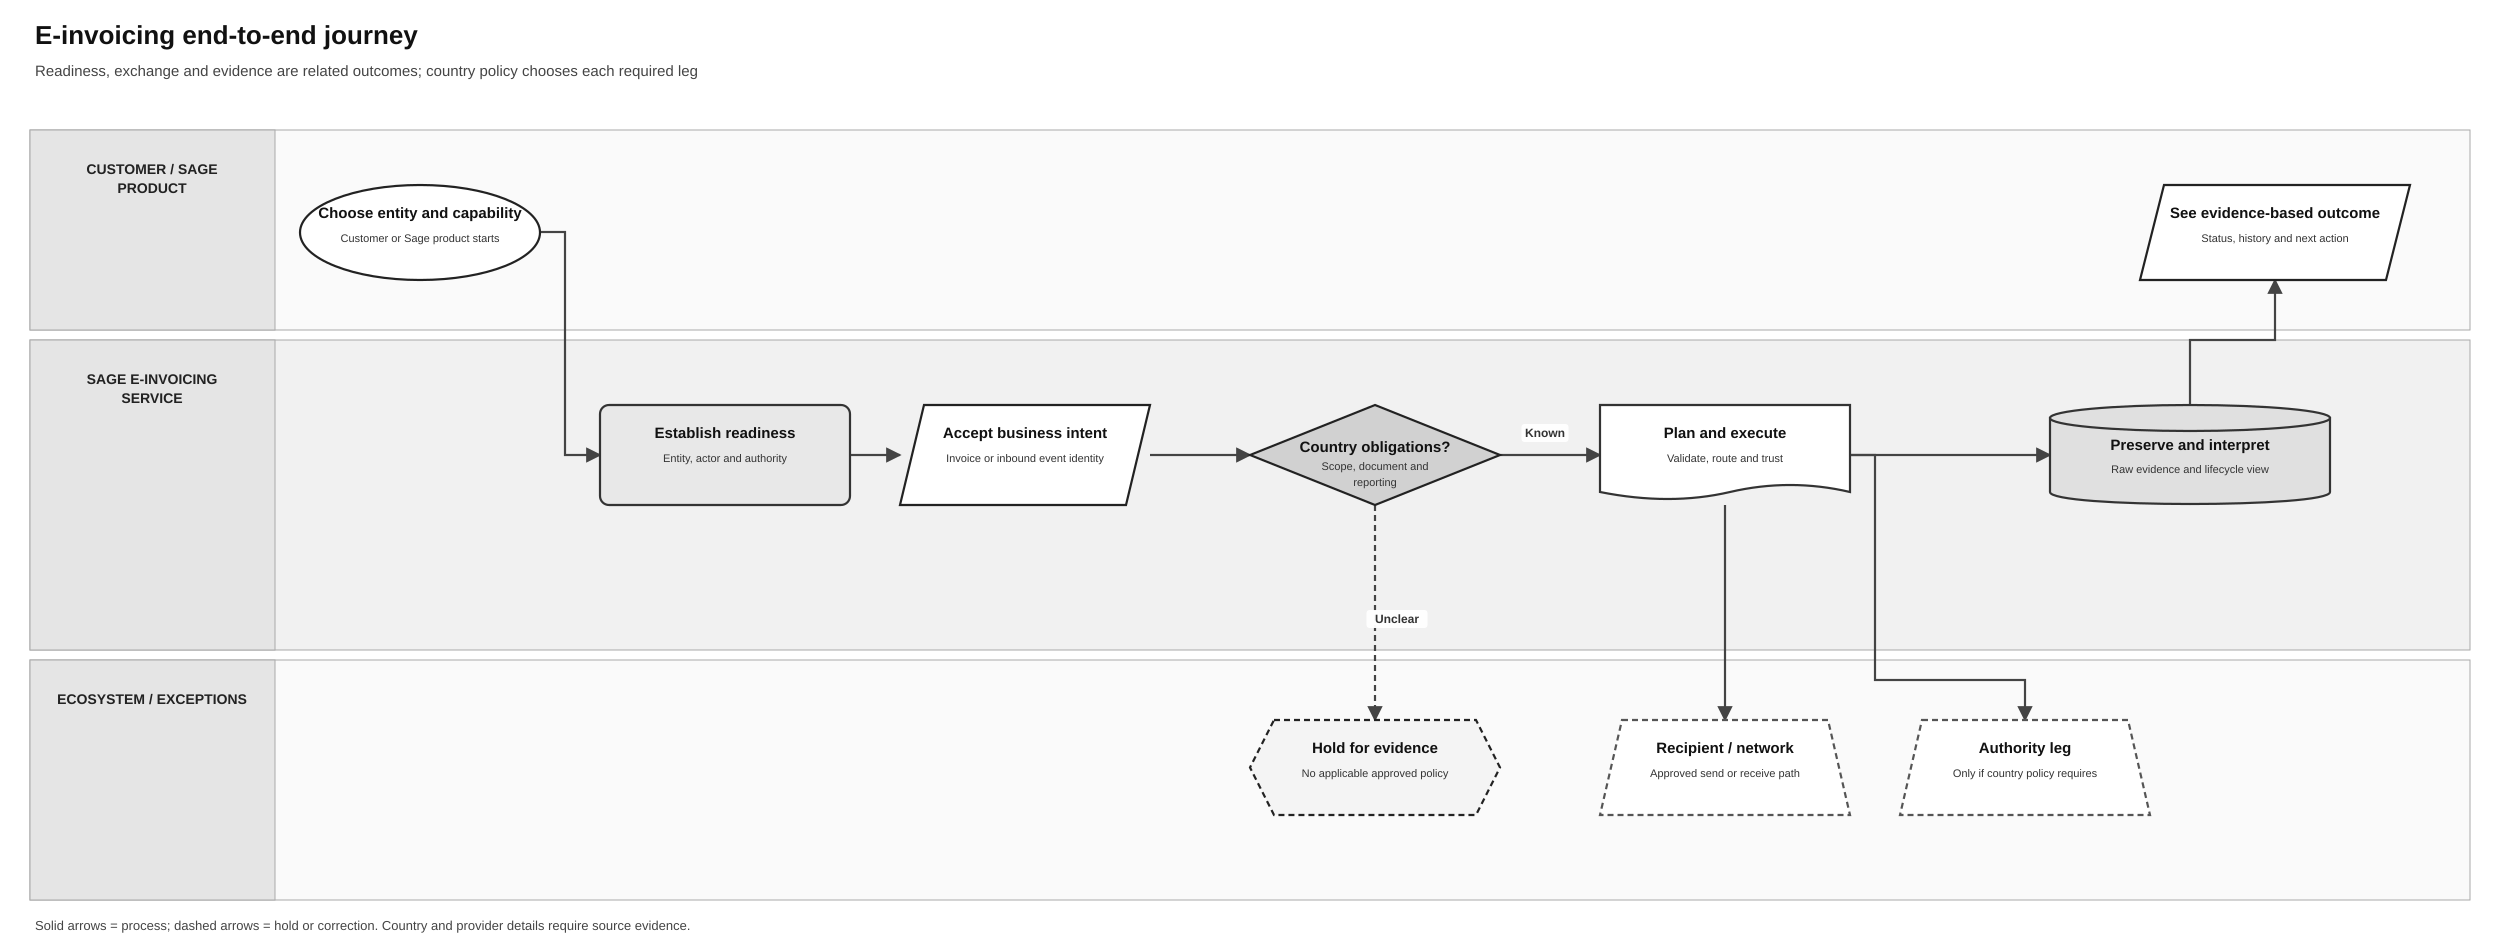
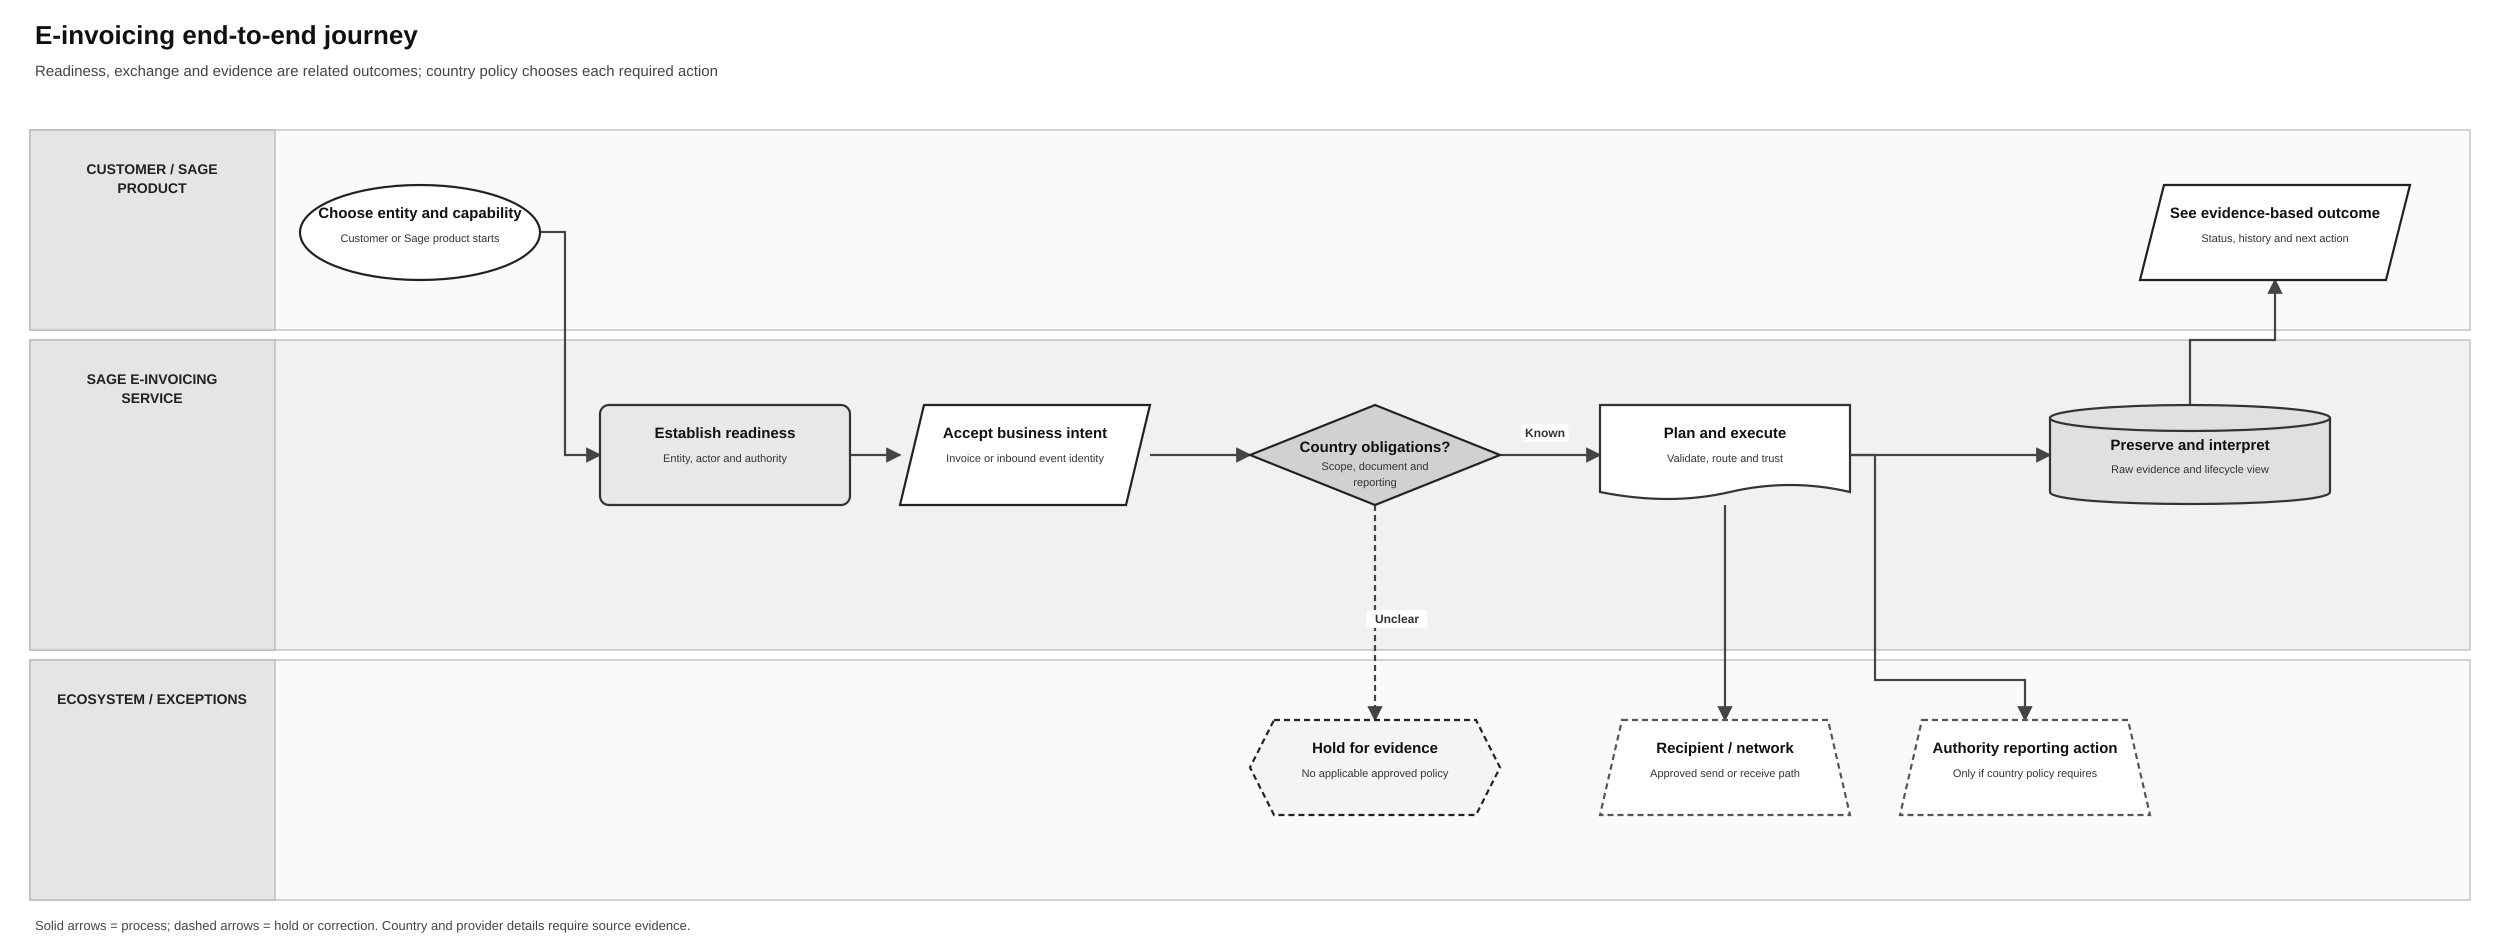
<svg xmlns="http://www.w3.org/2000/svg" viewBox="0 0 2500 950" role="img" aria-labelledby="title desc">
  <defs>
    <marker id="arrow" viewBox="0 0 10 10" refX="9" refY="5" markerWidth="7" markerHeight="7" orient="auto-start-reverse">
      <path d="M0 0 L10 5 L0 10 z" fill="#444" />
    </marker>
  </defs>
  <rect width="2500" height="950" fill="#fff" />
  <text x="35" y="44" font-family="Arial,sans-serif" font-size="26" font-weight="700" fill="#111">E-invoicing end-to-end journey</text>
-   <text x="35" y="76" font-family="Arial,sans-serif" font-size="15" fill="#444">Readiness, exchange and evidence are related outcomes; country policy chooses each required leg</text>
+   <text x="35" y="76" font-family="Arial,sans-serif" font-size="15" fill="#444">Readiness, exchange and evidence are related outcomes; country policy chooses each required action</text>
  <rect x="30" y="130" width="2440" height="200" fill="#fafafa" stroke="#aaa" />
  <rect x="30" y="130" width="245" height="200" fill="#e5e5e5" stroke="#aaa" />
  <text x="152" y="174" text-anchor="middle" font-family="Arial,sans-serif" font-size="14" font-weight="700" fill="#222">CUSTOMER / SAGE</text>
  <text x="152" y="193" text-anchor="middle" font-family="Arial,sans-serif" font-size="14" font-weight="700" fill="#222">PRODUCT</text>
  <rect x="30" y="340" width="2440" height="310" fill="#f1f1f1" stroke="#aaa" />
  <rect x="30" y="340" width="245" height="310" fill="#e5e5e5" stroke="#aaa" />
  <text x="152" y="384" text-anchor="middle" font-family="Arial,sans-serif" font-size="14" font-weight="700" fill="#222">SAGE E-INVOICING</text>
  <text x="152" y="403" text-anchor="middle" font-family="Arial,sans-serif" font-size="14" font-weight="700" fill="#222">SERVICE</text>
  <rect x="30" y="660" width="2440" height="240" fill="#fafafa" stroke="#aaa" />
  <rect x="30" y="660" width="245" height="240" fill="#e5e5e5" stroke="#aaa" />
  <text x="152" y="704" text-anchor="middle" font-family="Arial,sans-serif" font-size="14" font-weight="700" fill="#222">ECOSYSTEM / EXCEPTIONS</text>
  <path d="M540 232 H565 V455 H600" fill="none" stroke="#444" stroke-width="2.2" marker-end="url(#arrow)" />
  <path d="M850 455 H900" fill="none" stroke="#444" stroke-width="2.2" marker-end="url(#arrow)" />
  <path d="M1150 455 H1250" fill="none" stroke="#444" stroke-width="2.2" marker-end="url(#arrow)" />
  <path d="M1500 455 H1600" fill="none" stroke="#444" stroke-width="2.2" marker-end="url(#arrow)" />
  <path d="M1850 455 H2050" fill="none" stroke="#444" stroke-width="2.2" marker-end="url(#arrow)" />
  <path d="M2190 405 V340 H2275 V280" fill="none" stroke="#444" stroke-width="2.2" marker-end="url(#arrow)" />
  <path d="M1375 505 V720" fill="none" stroke="#444" stroke-width="2.2" stroke-dasharray="6 4" marker-end="url(#arrow)" />
  <path d="M1725 505 V720" fill="none" stroke="#444" stroke-width="2.2" marker-end="url(#arrow)" />
  <path d="M1850 455 H1875 V680 H2025 V720" fill="none" stroke="#444" stroke-width="2.2" marker-end="url(#arrow)" />
  <rect x="1521.5" y="424" width="47" height="18" rx="3" fill="#fff" opacity=".96" />
  <text x="1545" y="437" text-anchor="middle" font-family="Arial,sans-serif" font-size="12" font-weight="700" fill="#333">Known</text>
  <rect x="1366.5" y="610" width="61" height="18" rx="3" fill="#fff" opacity=".96" />
  <text x="1397" y="623" text-anchor="middle" font-family="Arial,sans-serif" font-size="12" font-weight="700" fill="#333">Unclear</text>
  <ellipse cx="420.0" cy="232.5" rx="120.0" ry="47.5" fill="#fff" stroke="#222" stroke-width="2.2" />
  <text x="420.0" y="218" text-anchor="middle" font-family="Arial,sans-serif" font-size="15" font-weight="700" fill="#111">Choose entity and capability</text>
  <text x="420.0" y="242" text-anchor="middle" font-family="Arial,sans-serif" font-size="11" fill="#333">Customer or Sage product starts</text>
  <polygon points="2164,185 2410,185 2386,280 2140,280" fill="#fff" stroke="#222" stroke-width="2.2" />
  <text x="2275.0" y="218" text-anchor="middle" font-family="Arial,sans-serif" font-size="15" font-weight="700" fill="#111">See evidence-based outcome</text>
  <text x="2275.0" y="242" text-anchor="middle" font-family="Arial,sans-serif" font-size="11" fill="#333">Status, history and next action</text>
  <rect x="600" y="405" width="250" height="100" rx="9" fill="#e8e8e8" stroke="#333" stroke-width="2.2" />
  <text x="725.0" y="438" text-anchor="middle" font-family="Arial,sans-serif" font-size="15" font-weight="700" fill="#111">Establish readiness</text>
  <text x="725.0" y="462" text-anchor="middle" font-family="Arial,sans-serif" font-size="11" fill="#333">Entity, actor and authority</text>
  <polygon points="924,405 1150,405 1126,505 900,505" fill="#fff" stroke="#222" stroke-width="2.2" />
  <text x="1025.0" y="438" text-anchor="middle" font-family="Arial,sans-serif" font-size="15" font-weight="700" fill="#111">Accept business intent</text>
  <text x="1025.0" y="462" text-anchor="middle" font-family="Arial,sans-serif" font-size="11" fill="#333">Invoice or inbound event identity</text>
  <polygon points="1375.0,405 1500,455.0 1375.0,505 1250,455.0" fill="#d1d1d1" stroke="#222" stroke-width="2.2" />
  <text x="1375.0" y="452" text-anchor="middle" font-family="Arial,sans-serif" font-size="15" font-weight="700" fill="#111">Country obligations?</text>
  <text x="1375.0" y="470" text-anchor="middle" font-family="Arial,sans-serif" font-size="11" fill="#333">Scope, document and</text>
  <text x="1375.0" y="486" text-anchor="middle" font-family="Arial,sans-serif" font-size="11" fill="#333">reporting</text>
  <path d="M1600 405 H1850 V492 Q1790 478 1730 492 T1600 492 Z" fill="#fff" stroke="#333" stroke-width="2.2" />
  <text x="1725.0" y="438" text-anchor="middle" font-family="Arial,sans-serif" font-size="15" font-weight="700" fill="#111">Plan and execute</text>
  <text x="1725.0" y="462" text-anchor="middle" font-family="Arial,sans-serif" font-size="11" fill="#333">Validate, route and trust</text>
  <path d="M2050 418 V492 C2050 508 2330 508 2330 492 V418 Z" fill="#e0e0e0" stroke="#333" stroke-width="2.2" />
  <ellipse cx="2190.0" cy="418" rx="140.0" ry="13" fill="#e0e0e0" stroke="#333" stroke-width="2.2" />
  <text x="2190.0" y="450" text-anchor="middle" font-family="Arial,sans-serif" font-size="15" font-weight="700" fill="#111">Preserve and interpret</text>
  <text x="2190.0" y="473" text-anchor="middle" font-family="Arial,sans-serif" font-size="11" fill="#333">Raw evidence and lifecycle view</text>
  <polygon points="1274,720 1476,720 1500,767.5 1476,815 1274,815 1250,767.5" fill="#f4f4f4" stroke="#222" stroke-width="2.2" stroke-dasharray="6 4" />
  <text x="1375.0" y="753" text-anchor="middle" font-family="Arial,sans-serif" font-size="15" font-weight="700" fill="#111">Hold for evidence</text>
  <text x="1375.0" y="777" text-anchor="middle" font-family="Arial,sans-serif" font-size="11" fill="#333">No applicable approved policy</text>
  <polygon points="1622,720 1828,720 1850,815 1600,815" fill="#fff" stroke="#555" stroke-width="2.2" stroke-dasharray="6 4" />
  <text x="1725.0" y="753" text-anchor="middle" font-family="Arial,sans-serif" font-size="15" font-weight="700" fill="#111">Recipient / network</text>
  <text x="1725.0" y="777" text-anchor="middle" font-family="Arial,sans-serif" font-size="11" fill="#333">Approved send or receive path</text>
  <polygon points="1922,720 2128,720 2150,815 1900,815" fill="#fff" stroke="#555" stroke-width="2.2" stroke-dasharray="6 4" />
-   <text x="2025.0" y="753" text-anchor="middle" font-family="Arial,sans-serif" font-size="15" font-weight="700" fill="#111">Authority leg</text>
+   <text x="2025.0" y="753" text-anchor="middle" font-family="Arial,sans-serif" font-size="15" font-weight="700" fill="#111">Authority reporting action</text>
  <text x="2025.0" y="777" text-anchor="middle" font-family="Arial,sans-serif" font-size="11" fill="#333">Only if country policy requires</text>
  <text x="35" y="930" font-family="Arial,sans-serif" font-size="13" fill="#444">Solid arrows = process; dashed arrows = hold or correction. Country and provider details require source evidence.</text>
</svg>
